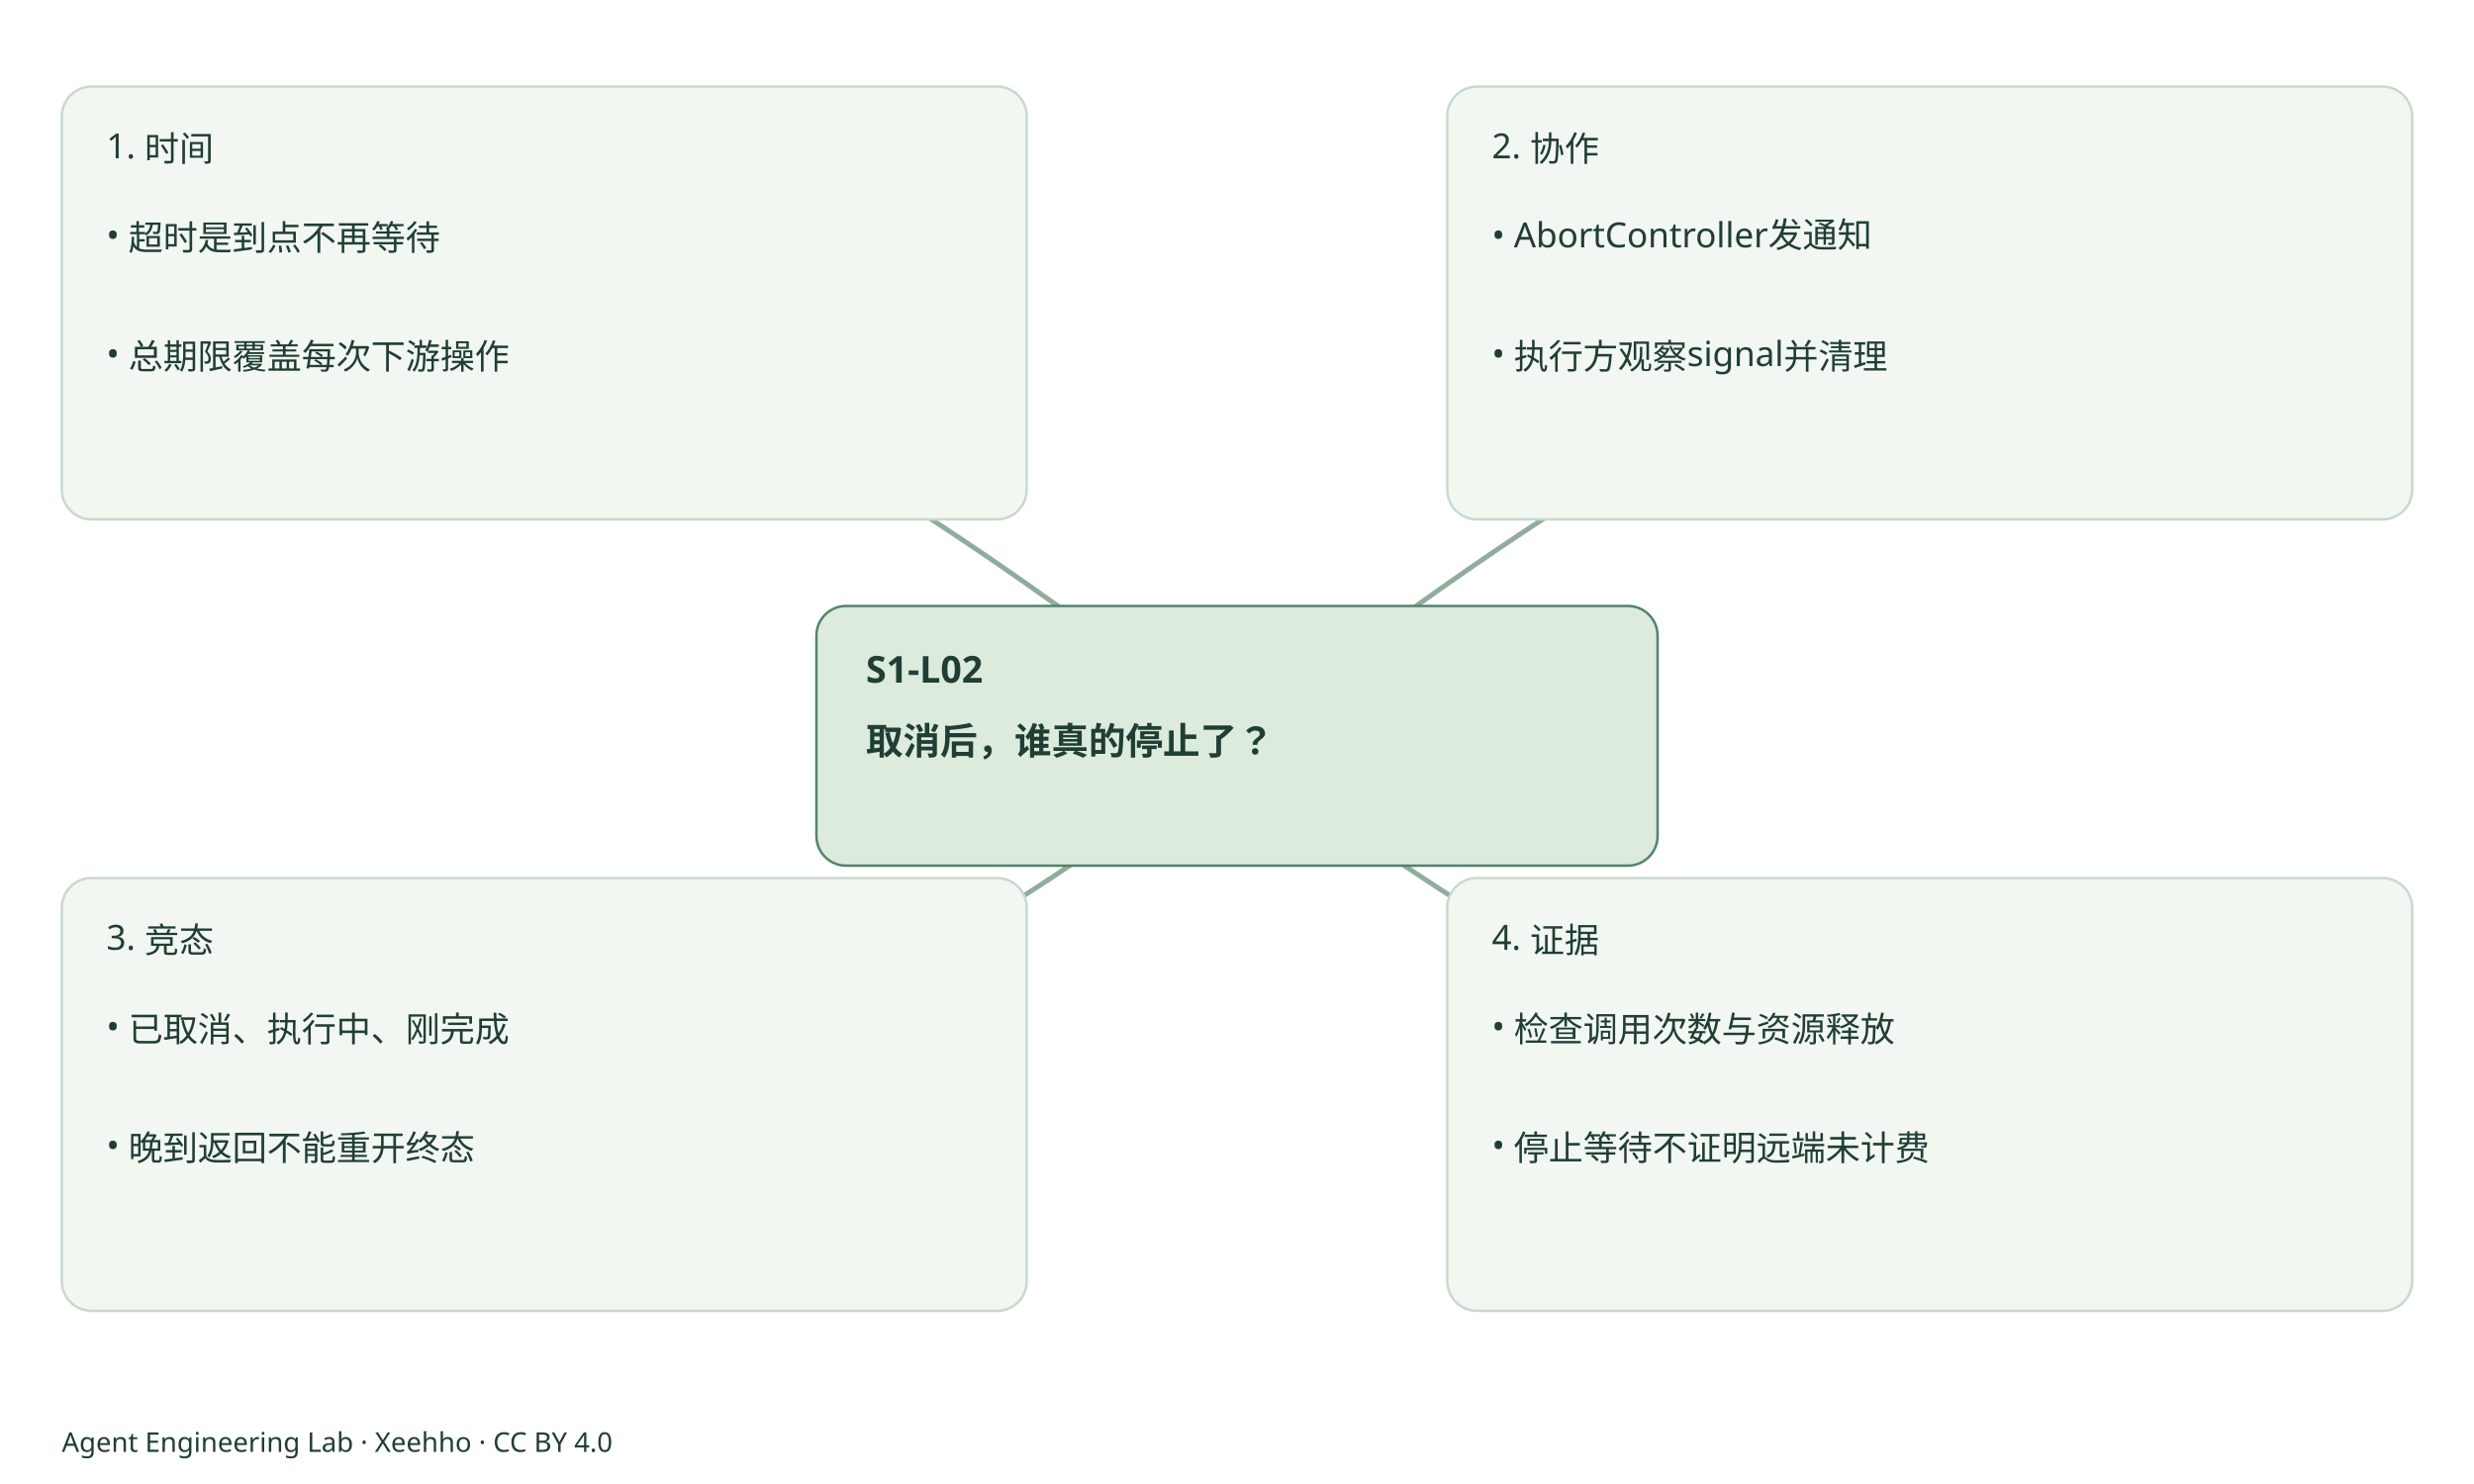
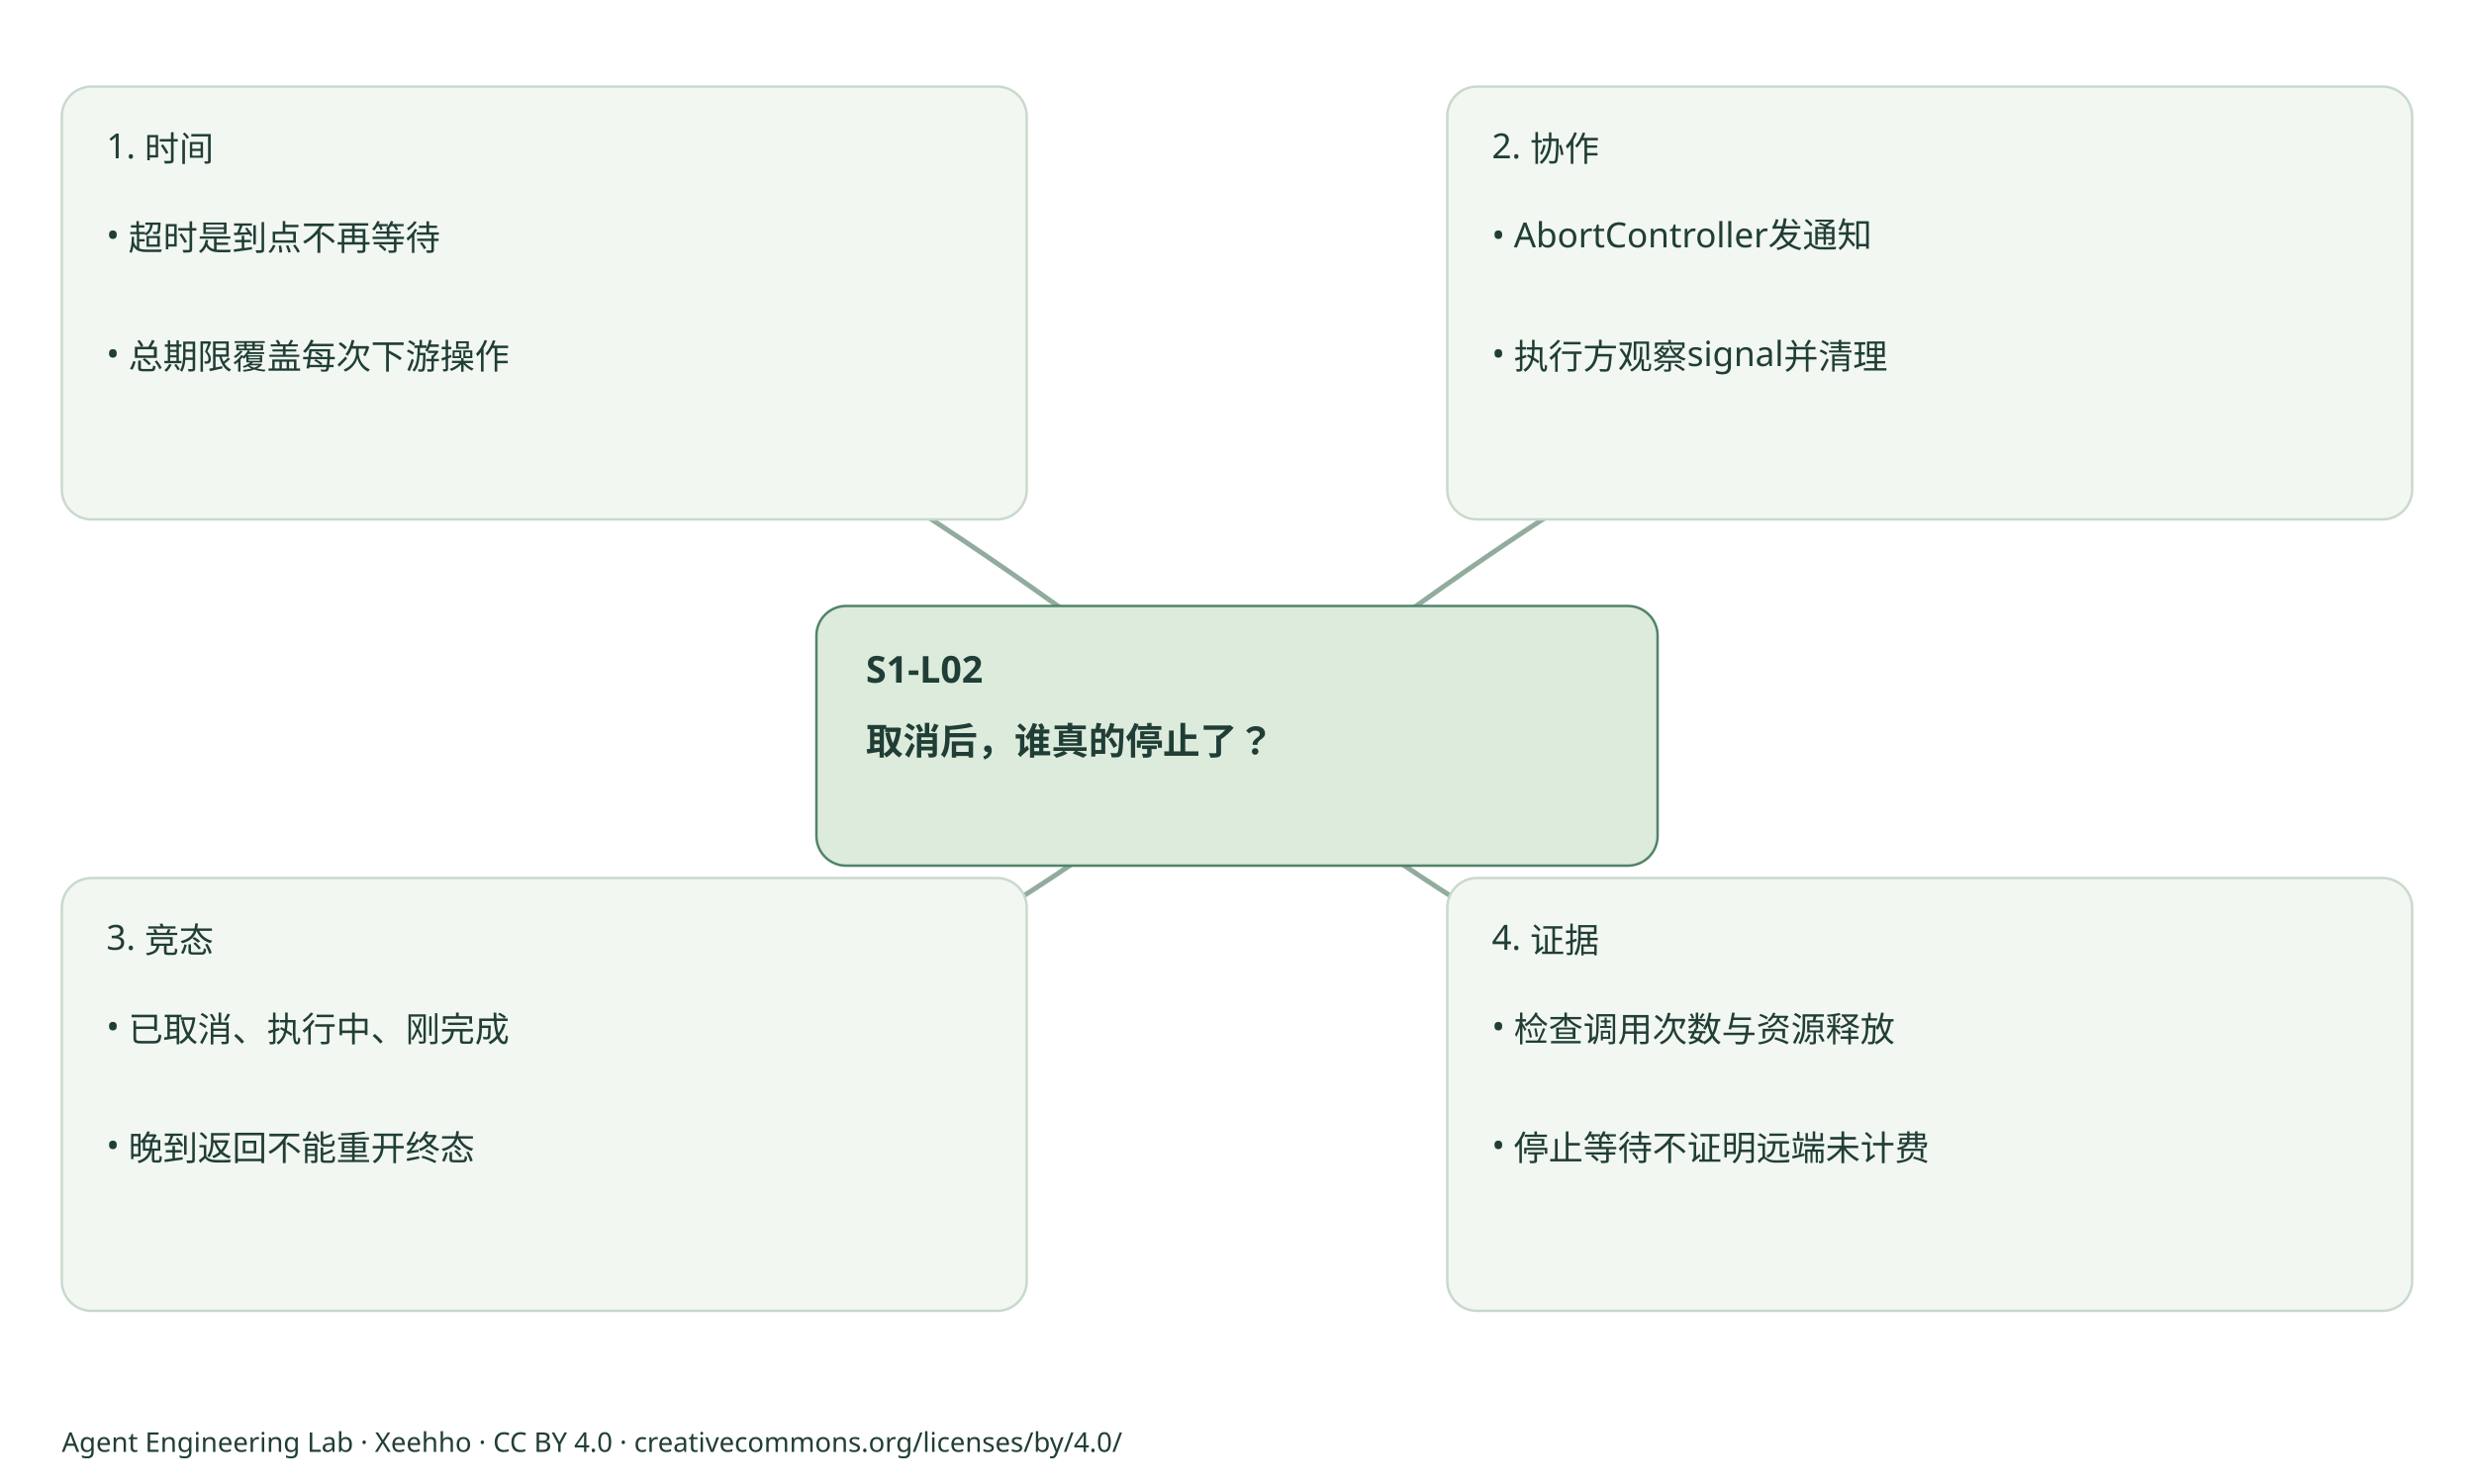
<svg xmlns="http://www.w3.org/2000/svg" viewBox="0 0 1000 600" role="img" aria-labelledby="diagram-title diagram-description">
  <style>text{font:15px system-ui,sans-serif;fill:#203e35}.root text{font-weight:700}.branch text{font-size:14px}path{fill:none;stroke:#91ac9d;stroke-width:2}rect{fill:#f2f7f2;stroke:#c9d9cd;rx:12}.root rect{fill:#dcebdc;stroke:#51836a}.active rect{fill:#d6eecb;stroke:#1e6549;stroke-width:3}</style>
  <rect width="100%" height="100%" fill="#fff" style="fill:#fff;stroke:none;rx:0" />
  <path d="M500 300 Q350 180 220 125" />
  <path d="M500 300 Q650 180 780 125" />
  <path d="M500 300 Q350 420 220 445" />
  <path d="M500 300 Q650 420 780 445" />
  <g class="root">
    <rect x="330" y="245" width="340" height="105" />
    <text x="350" y="276">
      <tspan x="350" dy="0">S1-L02</tspan>
    </text>
    <text x="350" y="305">
      <tspan x="350" dy="0">取消后，谁真的停止了？</tspan>
    </text>
  </g>
  <g class="branch">
    <rect x="25" y="35" width="390" height="175" />
    <text x="43" y="64">
      <tspan x="43" dy="0">1. 时间</tspan>
    </text>
    <text x="43" y="100">
      <tspan x="43" dy="0">• 超时是到点不再等待</tspan>
    </text>
    <text x="43" y="148">
      <tspan x="43" dy="0">• 总期限覆盖每次下游操作</tspan>
    </text>
  </g>
  <g class="branch">
    <rect x="585" y="35" width="390" height="175" />
    <text x="603" y="64">
      <tspan x="603" dy="0">2. 协作</tspan>
    </text>
    <text x="603" y="100">
      <tspan x="603" dy="0">• AbortController发通知</tspan>
    </text>
    <text x="603" y="148">
      <tspan x="603" dy="0">• 执行方观察signal并清理</tspan>
    </text>
  </g>
  <g class="branch">
    <rect x="25" y="355" width="390" height="175" />
    <text x="43" y="384">
      <tspan x="43" dy="0">3. 竞态</tspan>
    </text>
    <text x="43" y="420">
      <tspan x="43" dy="0">• 已取消、执行中、刚完成</tspan>
    </text>
    <text x="43" y="468">
      <tspan x="43" dy="0">• 晚到返回不能重开终态</tspan>
    </text>
  </g>
  <g class="branch">
    <rect x="585" y="355" width="390" height="175" />
    <text x="603" y="384">
      <tspan x="603" dy="0">4. 证据</tspan>
    </text>
    <text x="603" y="420">
      <tspan x="603" dy="0">• 检查调用次数与资源释放</tspan>
    </text>
    <text x="603" y="468">
      <tspan x="603" dy="0">• 停止等待不证明远端未计费</tspan>
    </text>
  </g>
-   <text x="25" y="587" style="font-size:11px">Agent Engineering Lab · Xeehho · CC BY 4.0</text>
+   <text x="25" y="587" style="font-size:11px">Agent Engineering Lab · Xeehho · CC BY 4.0 · creativecommons.org/licenses/by/4.0/</text>
</svg>
